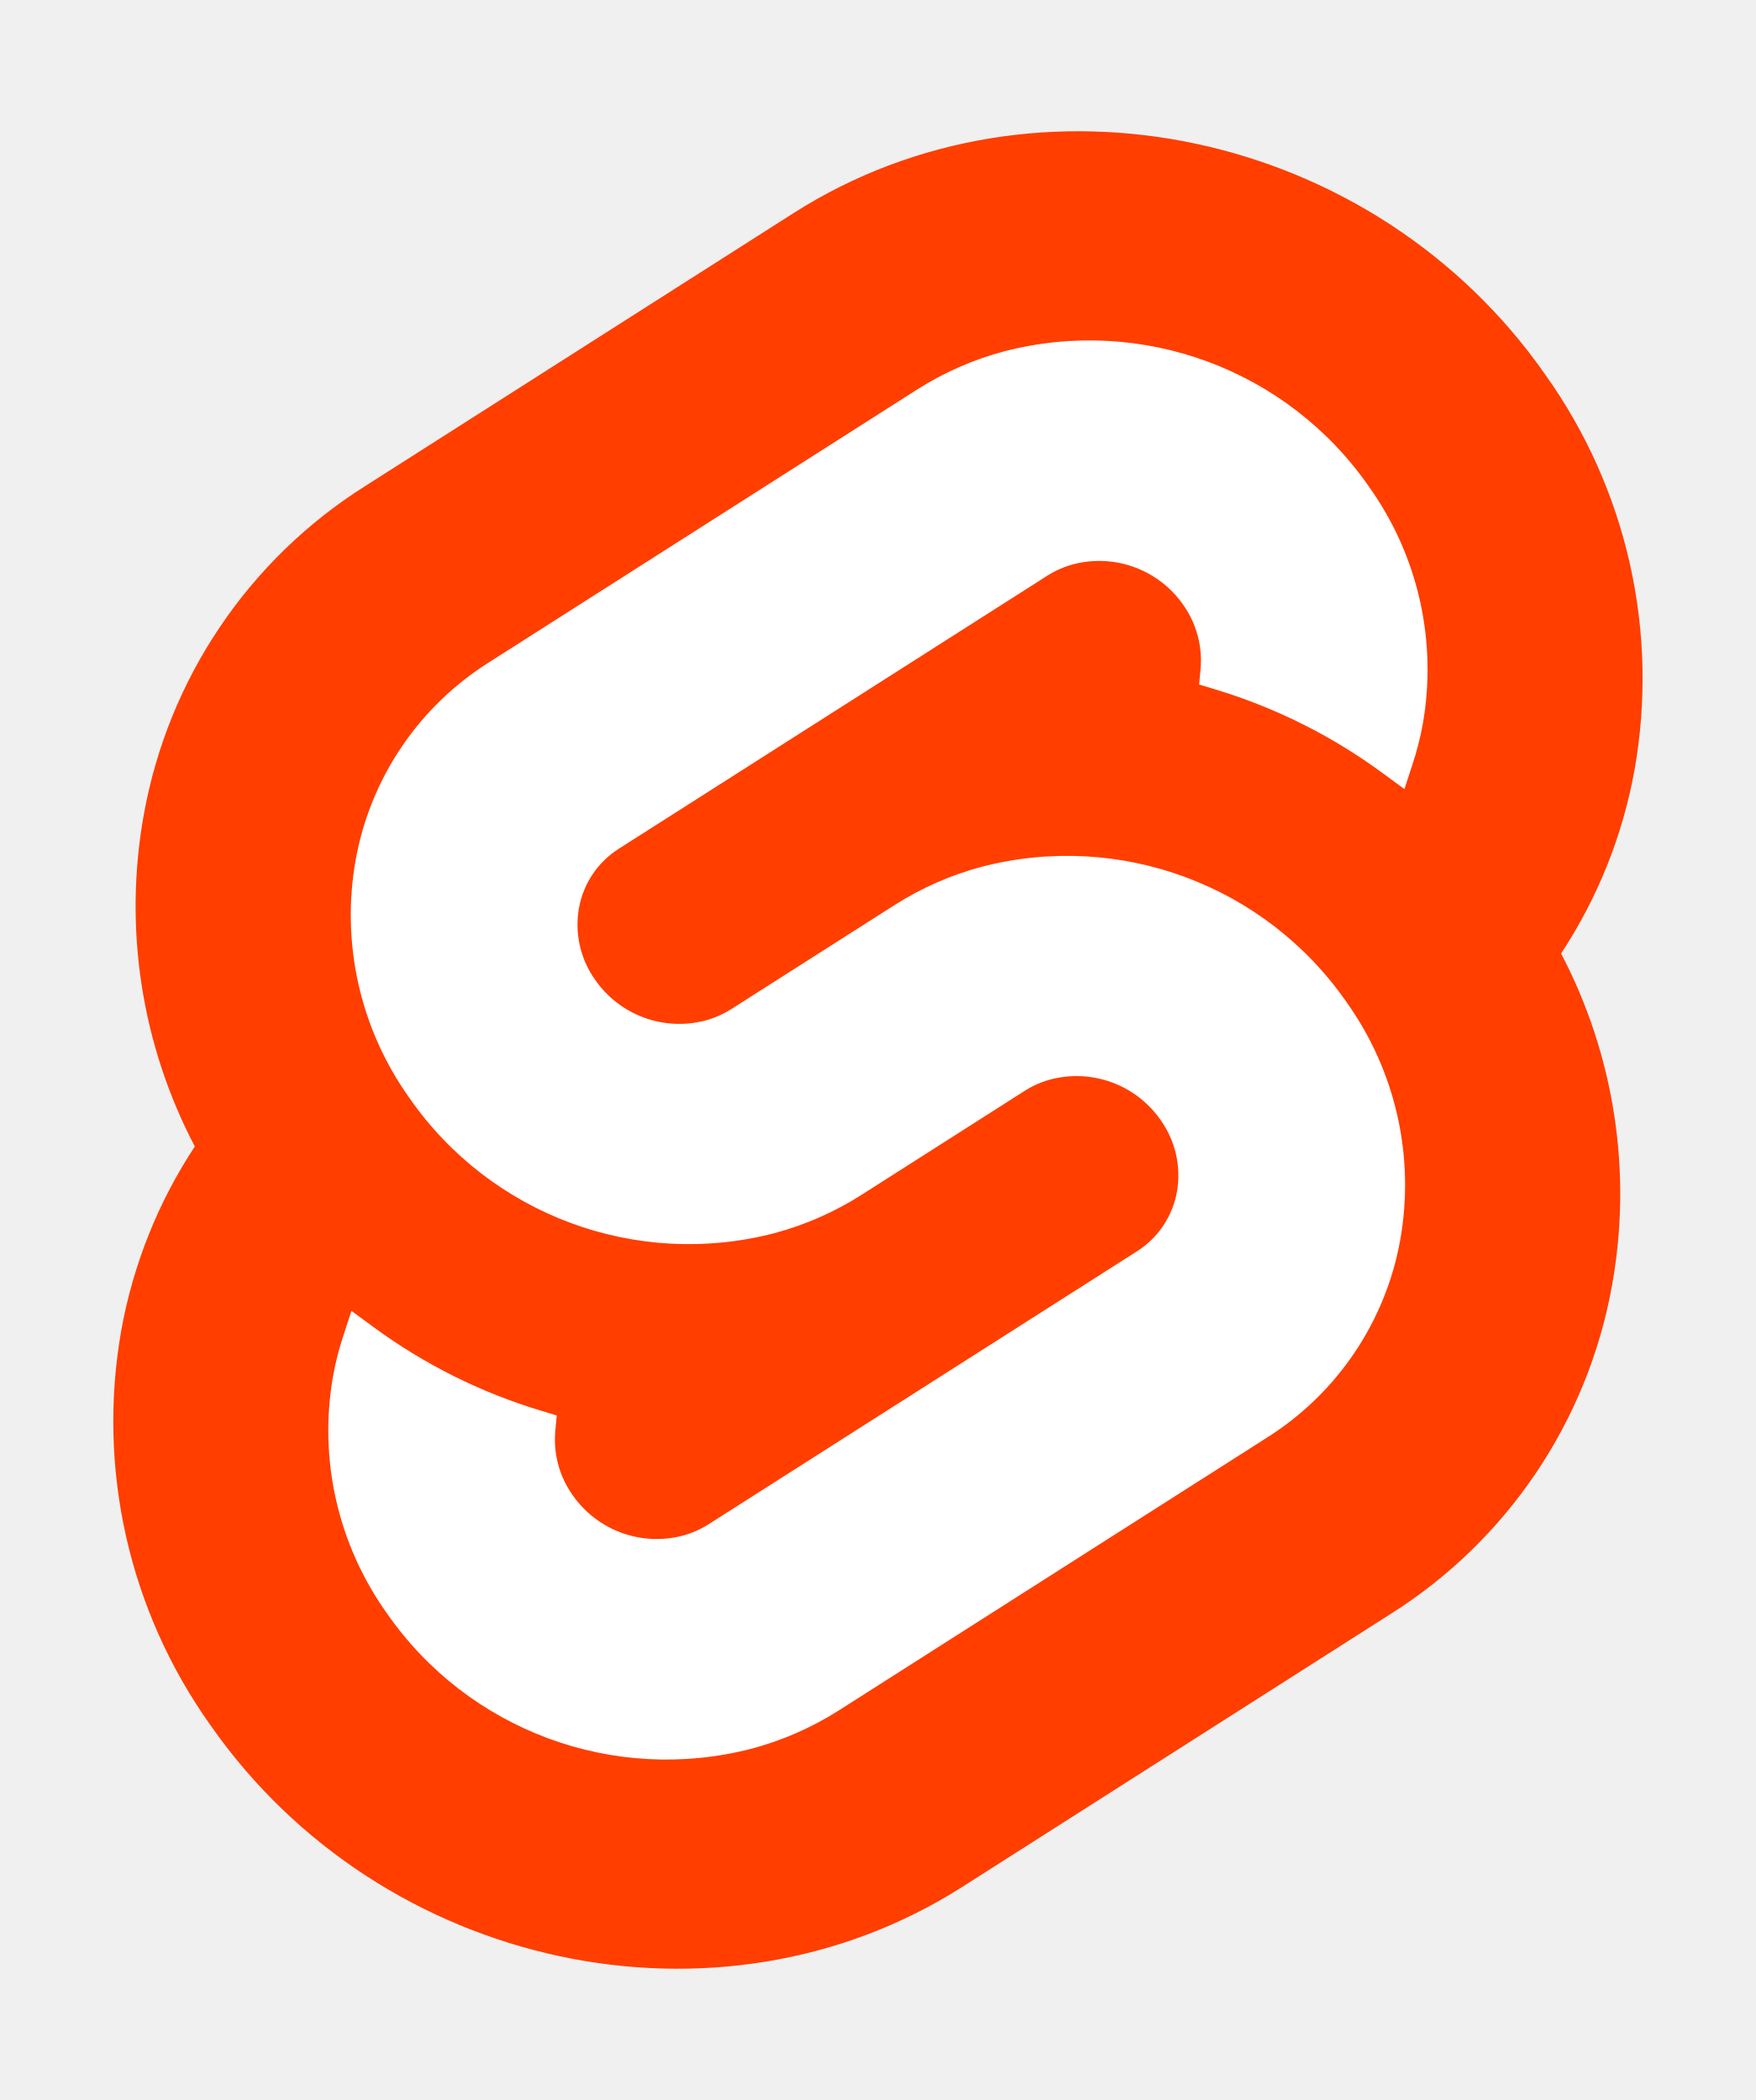
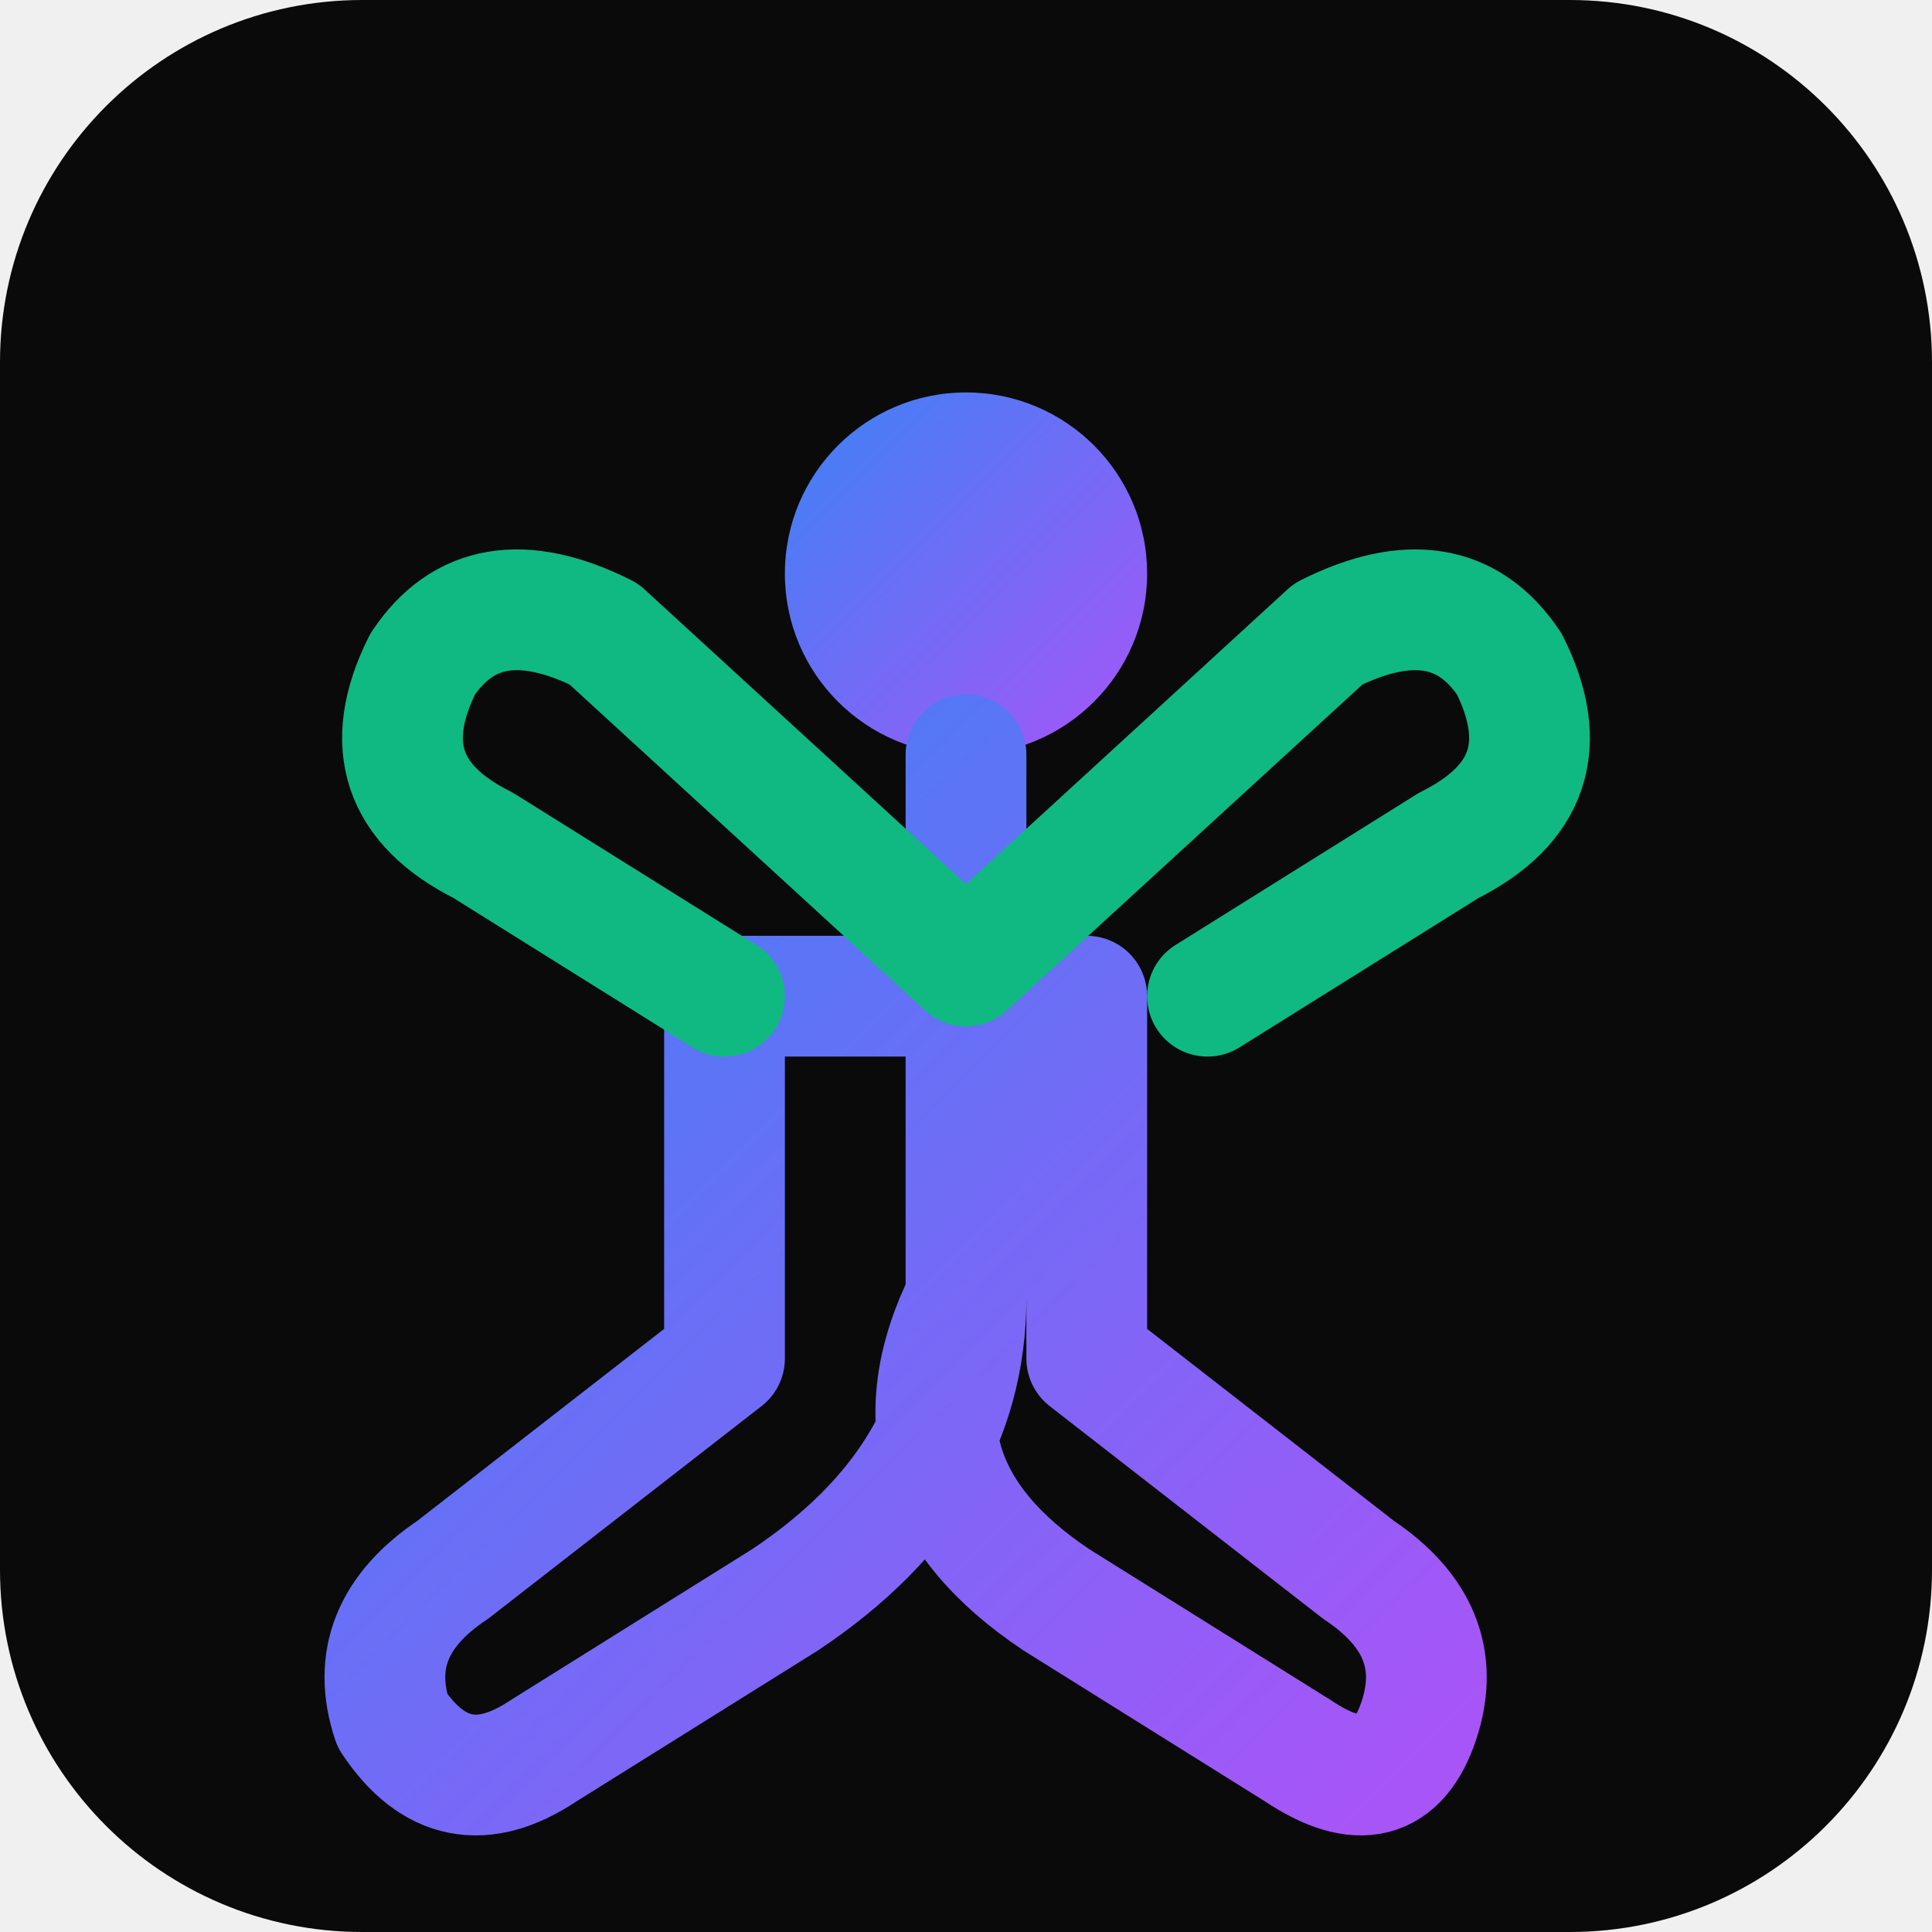
- <svg xmlns="http://www.w3.org/2000/svg" width="107" height="128" viewBox="0 0 107 128">
-   <path d="M94.157 22.819c-10.4-14.885-30.94-19.297-45.792-9.835L22.282 29.608A29.92 29.92 0 0 0 8.764 49.65a31.5 31.5 0 0 0 3.108 20.231 30 30 0 0 0-4.477 11.183 31.9 31.9 0 0 0 5.448 24.116c10.402 14.887 30.942 19.297 45.791 9.835l26.083-16.624A29.92 29.92 0 0 0 98.235 78.35a31.53 31.53 0 0 0-3.105-20.232 30 30 0 0 0 4.474-11.182 31.88 31.88 0 0 0-5.447-24.116" style="fill:#ff3e00" />
-   <path d="M45.817 106.582a20.72 20.72 0 0 1-22.237-8.243 19.17 19.17 0 0 1-3.277-14.503 18 18 0 0 1 .624-2.435l.49-1.498 1.337.981a33.6 33.6 0 0 0 10.203 5.098l.97.294-.09.968a5.85 5.85 0 0 0 1.052 3.878 6.24 6.24 0 0 0 6.695 2.485 5.8 5.8 0 0 0 1.603-.704L69.27 76.28a5.43 5.43 0 0 0 2.45-3.631 5.8 5.8 0 0 0-.987-4.371 6.24 6.24 0 0 0-6.698-2.487 5.7 5.7 0 0 0-1.6.704l-9.953 6.345a19 19 0 0 1-5.296 2.326 20.72 20.72 0 0 1-22.237-8.243 19.17 19.17 0 0 1-3.277-14.502 17.99 17.99 0 0 1 8.13-12.052l26.081-16.623a19 19 0 0 1 5.3-2.329 20.72 20.72 0 0 1 22.237 8.243 19.17 19.17 0 0 1 3.277 14.503 18 18 0 0 1-.624 2.435l-.49 1.498-1.337-.98a33.6 33.6 0 0 0-10.203-5.1l-.97-.294.09-.968a5.86 5.86 0 0 0-1.052-3.878 6.24 6.24 0 0 0-6.696-2.485 5.8 5.8 0 0 0-1.602.704L37.73 51.72a5.42 5.42 0 0 0-2.449 3.63 5.79 5.79 0 0 0 .986 4.372 6.24 6.24 0 0 0 6.698 2.486 5.8 5.8 0 0 0 1.602-.704l9.952-6.342a19 19 0 0 1 5.295-2.328 20.72 20.72 0 0 1 22.237 8.242 19.17 19.17 0 0 1 3.277 14.503 18 18 0 0 1-8.13 12.053l-26.081 16.622a19 19 0 0 1-5.3 2.328" style="fill:#fff" />
+ <svg xmlns="http://www.w3.org/2000/svg" width="128" height="128" viewBox="0 0 128 128">
+   <defs>
+     <linearGradient id="grad1" x1="0%" y1="0%" x2="100%" y2="100%">
+       <stop offset="0%" style="stop-color:#3b82f6" />
+       <stop offset="100%" style="stop-color:#a855f7" />
+     </linearGradient>
+   </defs>
+   <rect width="128" height="128" fill="#0a0a0a" rx="24" />
+   <g transform="translate(16, 16)">
+     <circle cx="48" cy="22" r="12" fill="url(#grad1)" />
+     <path d="M48 34 L48 70 Q48 82 36 90 L20 100 Q14 104 10 98 Q8 92 14 88 L32 74 L32 50 L56 50 L56 74 L74 88 Q80 92 78 98 Q76 104 70 100 L54 90 Q42 82 48 70" fill="none" stroke="url(#grad1)" stroke-width="8" stroke-linecap="round" stroke-linejoin="round" />
+     <path d="M32 50 L16 40 Q8 36 12 28 Q16 22 24 26 L48 48 L72 26 Q80 22 84 28 Q88 36 80 40 L64 50" fill="none" stroke="#10b981" stroke-width="8" stroke-linecap="round" stroke-linejoin="round" />
+   </g>
</svg>
